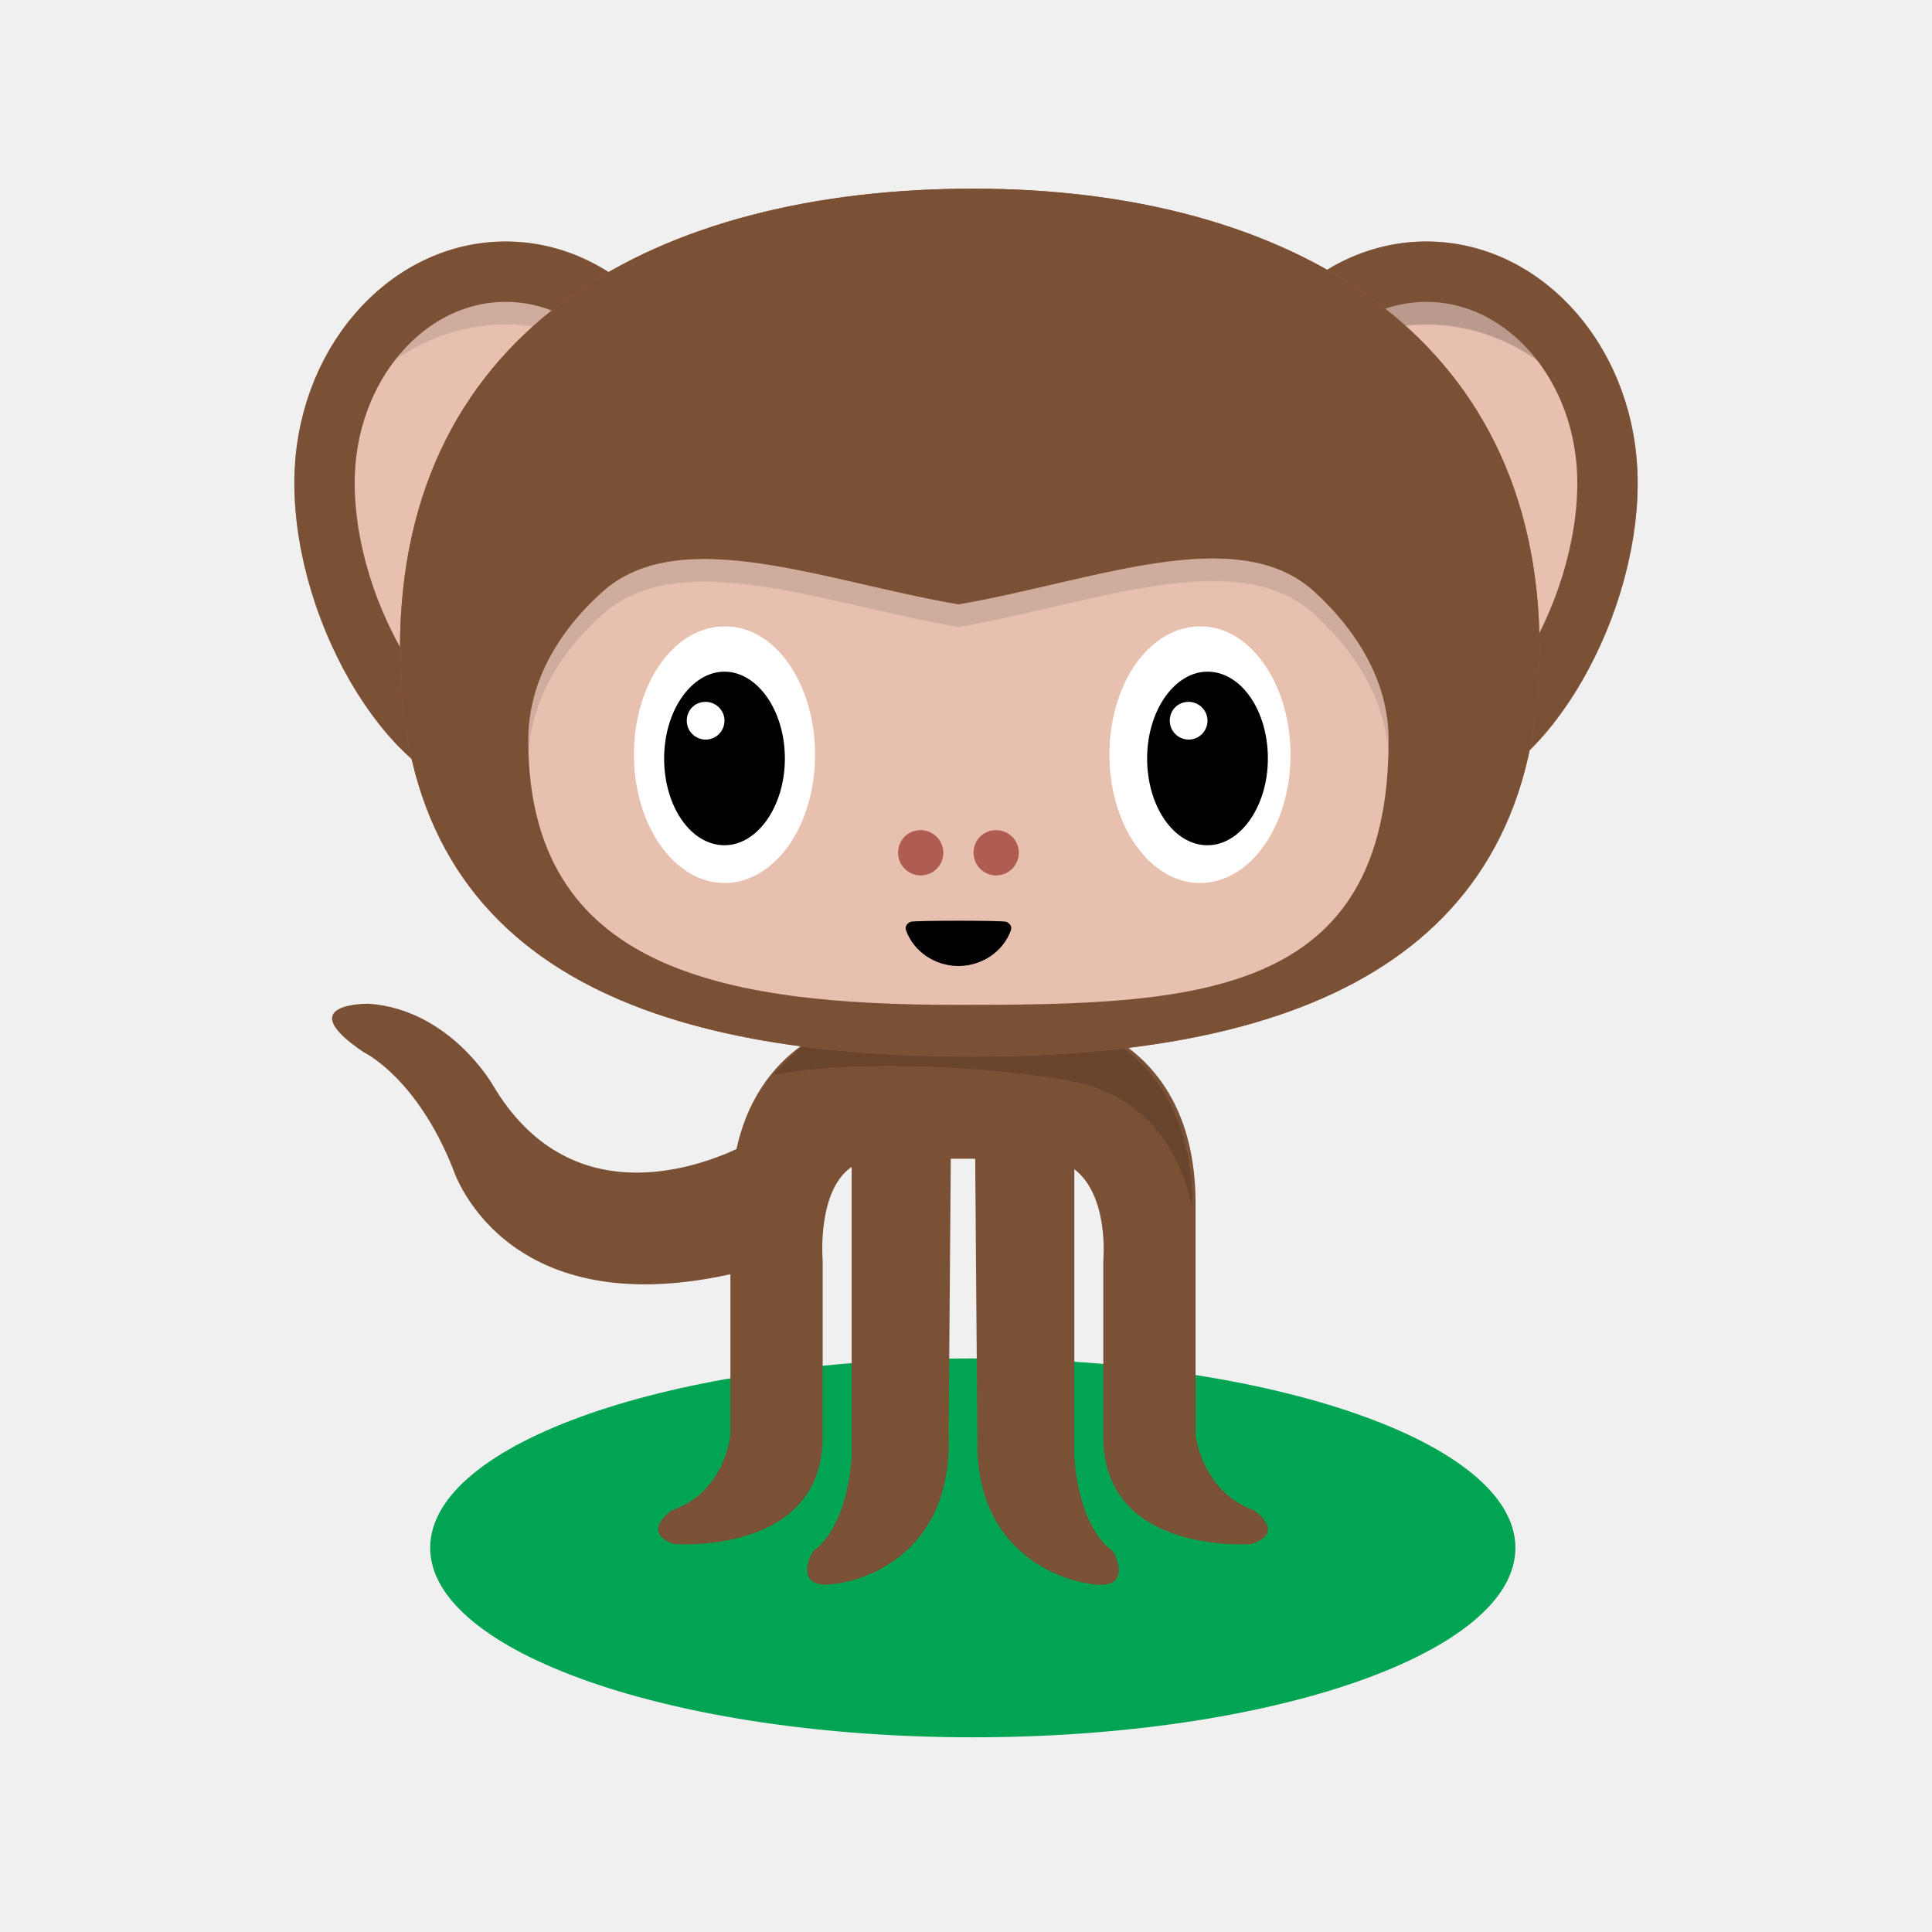
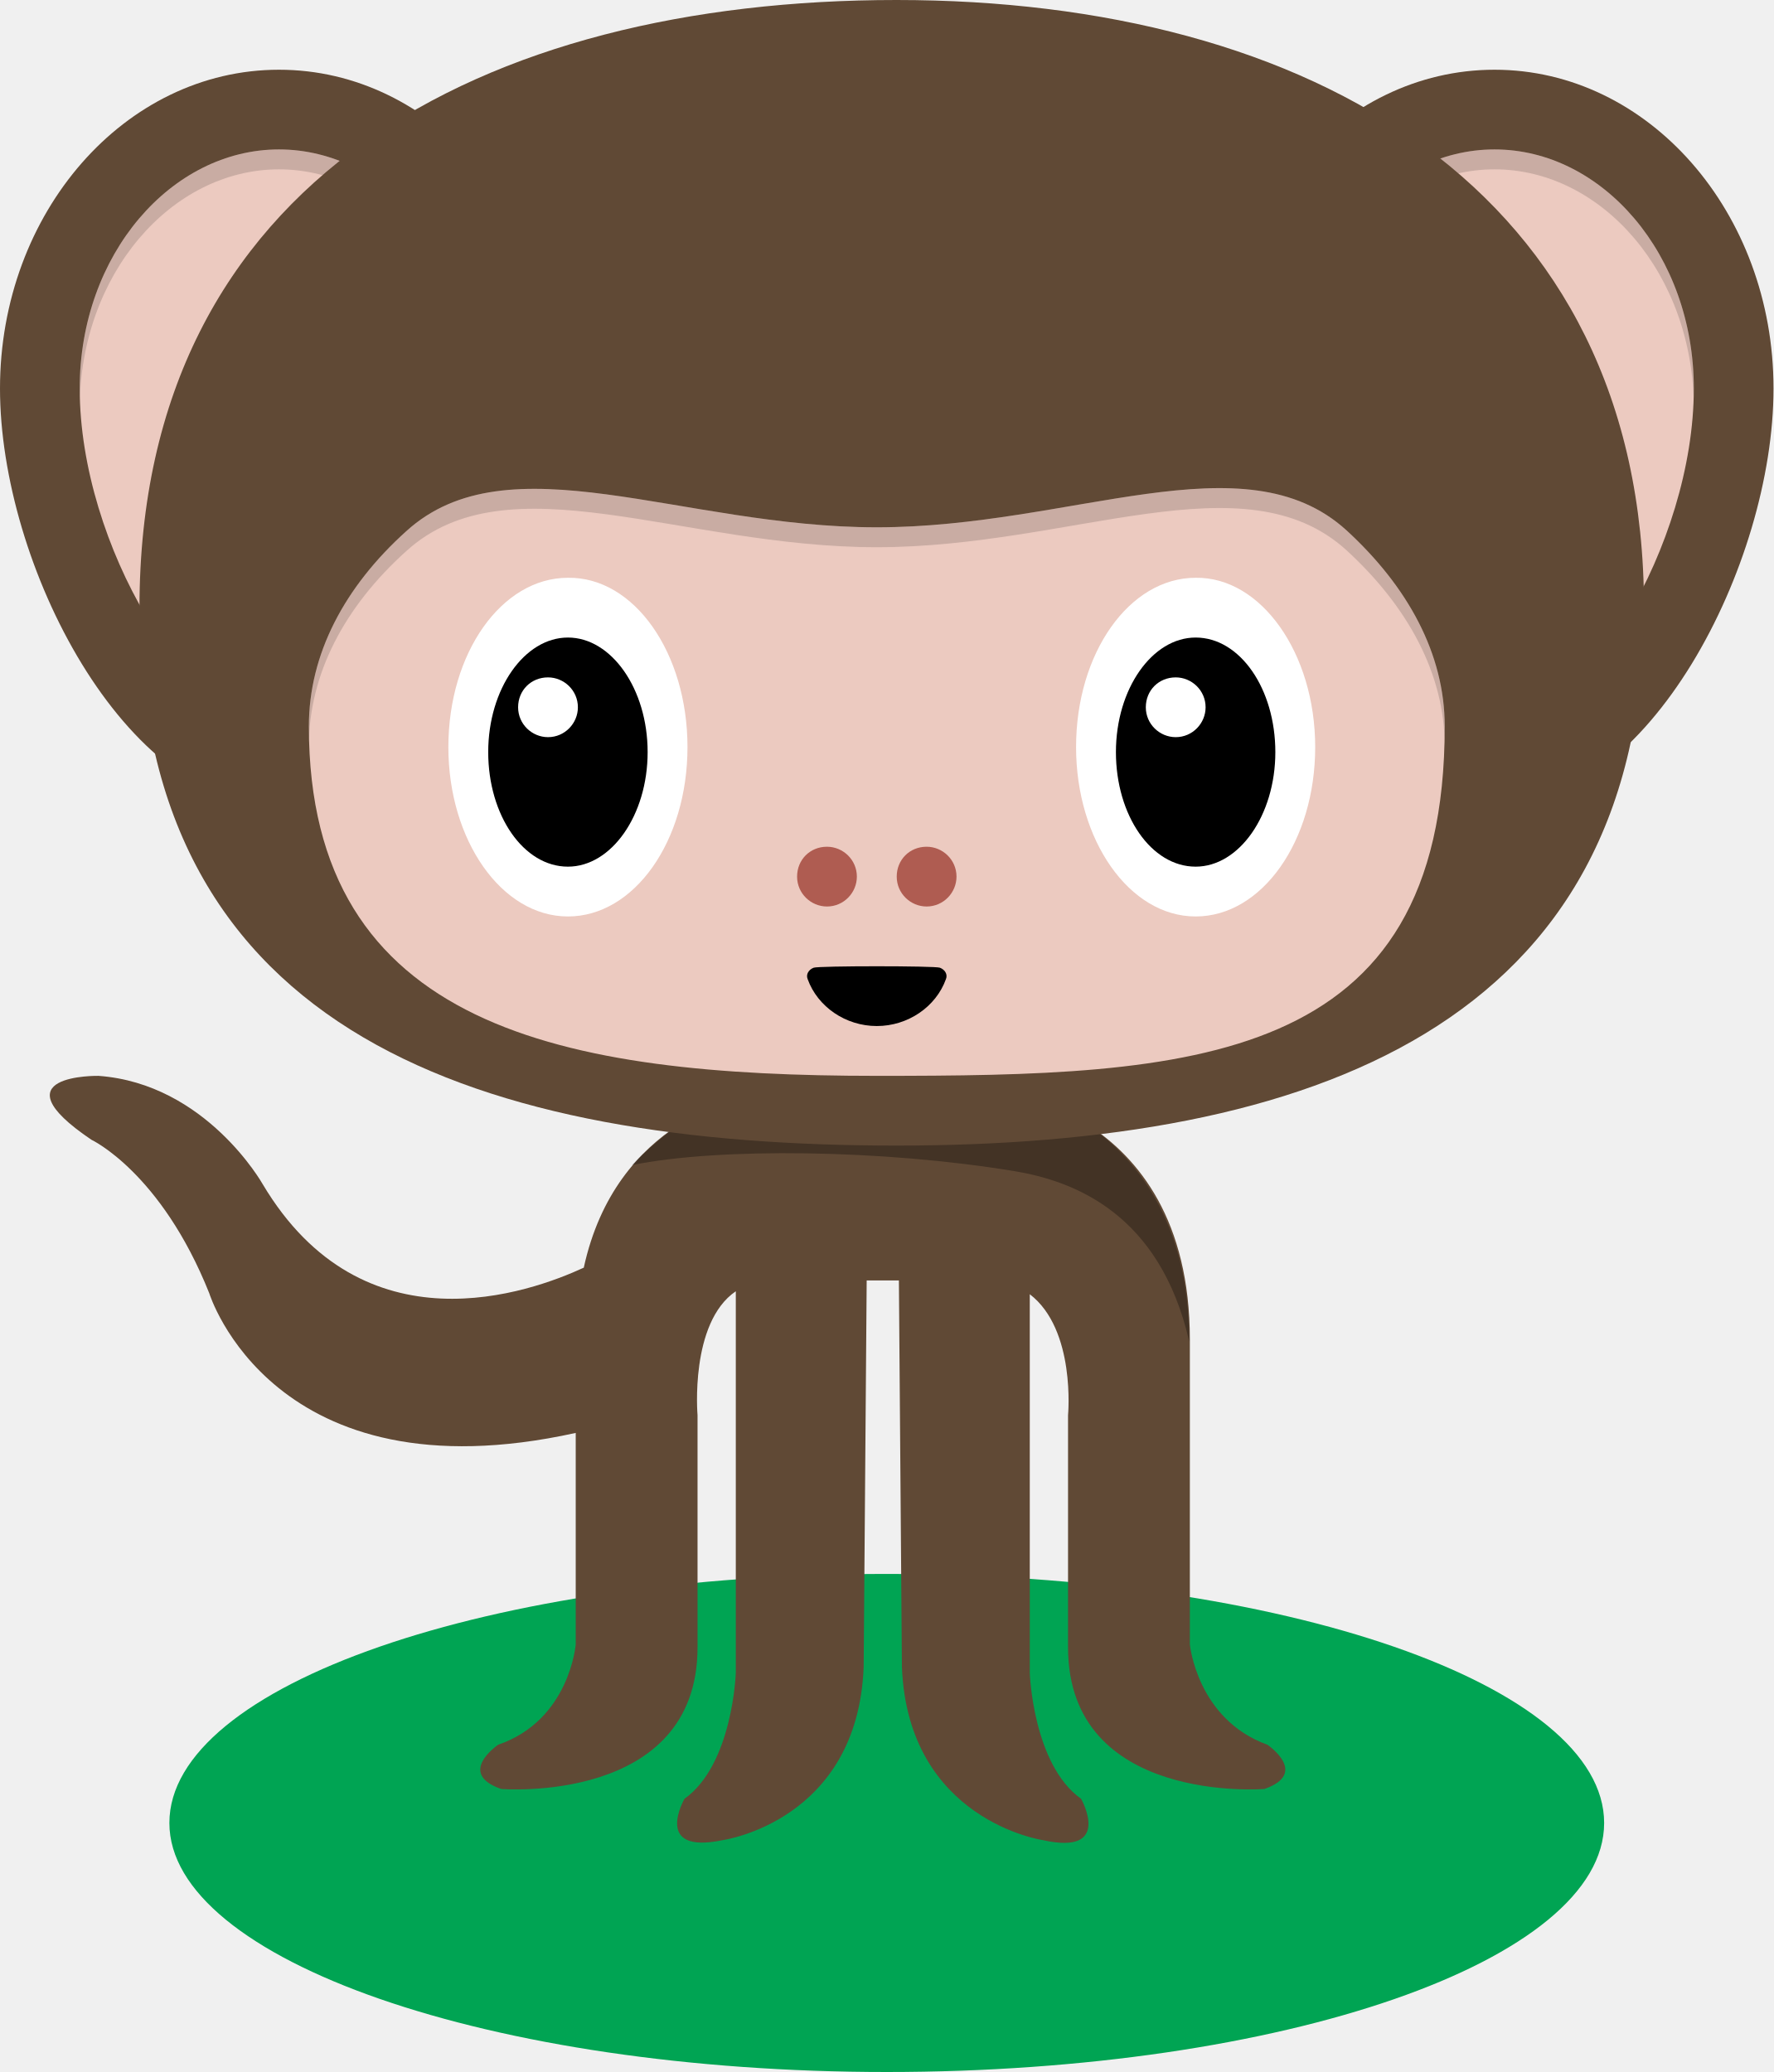
- <svg xmlns="http://www.w3.org/2000/svg" xmlns:xlink="http://www.w3.org/1999/xlink" width="256" height="256" viewBox="0 0 256 256">
+ <svg xmlns="http://www.w3.org/2000/svg" xmlns:xlink="http://www.w3.org/1999/xlink" width="178" height="208" viewBox="0 0 178 208">
  <defs>
-     <path id="octomonkey-a" d="M106.9,138.177 C105.965,138.797 103.923,140.827 102.436,142.435 C111.176,140.662 127.578,140.867 140.771,143.037 C146.813,144.031 155.052,147.156 158,160 C158,147.887 152.87,141.481 147.84,138.177 C177.012,135.274 79.539,135.274 106.9,138.177 Z" />
-     <path id="octomonkey-b" d="M67,106 C82.464,106 95,81.673 95,64 C95,46.327 82.464,32 67,32 C51.536,32 39,46.327 39,64 C39,81.673 51.536,106 67,106 Z" />
-     <filter id="octomonkey-c" width="119.6%" height="114.9%" x="-9.8%" y="-7.4%" filterUnits="objectBoundingBox">
-       <feOffset dy="11" in="SourceAlpha" result="shadowOffsetInner1" />
+     <path id="octomonkey-a" d="M28,73 C36.835,73 48,54.731 48,39 C48,25.525 38.79,15 28,15 C17.21,15 8,25.525 8,39 C8,54.731 19.165,73 28,73 Z" />
+     <filter id="octomonkey-b" width="105%" height="103.4%" x="-2.5%" y="-1.7%" filterUnits="objectBoundingBox">
+       <feOffset dy="2" in="SourceAlpha" result="shadowOffsetInner1" />
      <feComposite in="shadowOffsetInner1" in2="SourceAlpha" k2="-1" k3="1" operator="arithmetic" result="shadowInnerInner1" />
-       <feColorMatrix in="shadowInnerInner1" values="0 0 0 0 0   0 0 0 0 0   0 0 0 0 0  0 0 0 0.1 0" />
+       <feColorMatrix in="shadowInnerInner1" values="0 0 0 0 0   0 0 0 0 0   0 0 0 0 0  0 0 0 0.15 0" />
    </filter>
-     <path id="octomonkey-d" d="M189,106 C204.464,106 217,81.673 217,64 C217,46.327 204.464,32 189,32 C173.536,32 161,46.327 161,64 C161,81.673 173.536,106 189,106 Z" />
-     <filter id="octomonkey-e" width="119.6%" height="114.9%" x="-9.8%" y="-7.4%" filterUnits="objectBoundingBox">
-       <feOffset dy="11" in="SourceAlpha" result="shadowOffsetInner1" />
+     <path id="octomonkey-c" d="M150,73 C158.835,73 170,54.731 170,39 C170,25.525 160.79,15 150,15 C139.21,15 130,25.525 130,39 C130,54.731 141.165,73 150,73 Z" />
+     <filter id="octomonkey-d" width="105%" height="103.4%" x="-2.5%" y="-1.7%" filterUnits="objectBoundingBox">
+       <feOffset dy="2" in="SourceAlpha" result="shadowOffsetInner1" />
      <feComposite in="shadowOffsetInner1" in2="SourceAlpha" k2="-1" k3="1" operator="arithmetic" result="shadowInnerInner1" />
-       <feColorMatrix in="shadowInnerInner1" values="0 0 0 0 0   0 0 0 0 0   0 0 0 0 0  0 0 0 0.2 0" />
+       <feColorMatrix in="shadowInnerInner1" values="0 0 0 0 0   0 0 0 0 0   0 0 0 0 0  0 0 0 0.15 0" />
    </filter>
-     <path id="octomonkey-f" d="M128.983,140 C170.395,140 204,128.033 204,86 C204,43.967 170.395,25 128.983,25 C87.571,25 53,42.967 53,86 C53,129.033 87.571,140 128.983,140 Z" />
-     <path id="octomonkey-g" d="M184,98.064 C184,132.257 158.49,133.151 127,133.151 C95.51,133.151 70,128.38 70,98.064 C70,90.807 73.587,84.048 79.766,78.482 C90.03,69.139 109.369,77.084 127,80.084 C144.631,77.084 163.871,69.039 174.135,78.383 C180.313,84.048 184,90.807 184,98.064 Z" />
-     <filter id="octomonkey-h" width="102.6%" height="105.1%" x="-1.3%" y="-2.5%" filterUnits="objectBoundingBox">
-       <feOffset dy="3" in="SourceAlpha" result="shadowOffsetInner1" />
+     <path id="octomonkey-e" d="M145,72.912 C145,107.105 119.49,108 88,108 C56.51,108 31,103.229 31,72.912 C31,65.656 34.587,58.897 40.766,53.331 C51.03,43.987 68.369,52.933 88,52.933 C107.631,52.933 124.871,43.888 135.135,53.231 C141.313,58.897 145,65.656 145,72.912 Z" />
+     <filter id="octomonkey-f" width="101.8%" height="103.4%" x="-.9%" y="-1.7%" filterUnits="objectBoundingBox">
+       <feOffset dy="2" in="SourceAlpha" result="shadowOffsetInner1" />
      <feComposite in="shadowOffsetInner1" in2="SourceAlpha" k2="-1" k3="1" operator="arithmetic" result="shadowInnerInner1" />
-       <feColorMatrix in="shadowInnerInner1" values="0 0 0 0 0   0 0 0 0 0   0 0 0 0 0  0 0 0 0.1 0" />
+       <feColorMatrix in="shadowInnerInner1" values="0 0 0 0 0   0 0 0 0 0   0 0 0 0 0  0 0 0 0.15 0" />
    </filter>
  </defs>
  <g fill="none" fill-rule="evenodd">
-     <path fill="#00A453" fill-rule="nonzero" d="M200.8,205.1 C200.8,219 168.6,230.2 128.9,230.2 C89.2,230.2 57,218.9 57,205.1 C57,191.2 89.2,180 128.9,180 C168.6,180 200.8,191.2 200.8,205.1 Z" />
-     <path fill="#7B5136" fill-rule="nonzero" d="M107.089,137.938 C103.148,140.505 99.208,144.85 97.591,152.256 C92.236,154.724 75.462,160.846 65.358,143.862 C65.358,143.862 59.699,133.791 48.887,133.001 C48.887,133.001 38.379,132.803 48.18,139.419 C48.18,139.419 55.152,142.677 60.002,154.823 C60.002,154.823 66.368,175.559 96.783,168.845 L96.783,190.074 C96.783,190.074 96.176,197.678 89.002,200.146 C89.002,200.146 84.758,203.01 89.305,204.59 C89.305,204.59 109.009,206.17 109.009,190.371 L109.009,167.067 C109.009,167.067 108.201,157.785 112.849,154.625 L112.849,192.938 C112.849,192.938 112.546,202.121 107.696,205.577 C107.696,205.577 104.462,211.206 111.535,209.724 C111.535,209.724 125.075,207.848 125.682,192.345 L125.985,153.539 L129.218,153.539 L129.521,192.345 C130.127,207.749 143.668,209.724 143.668,209.724 C150.741,211.304 147.507,205.577 147.507,205.577 C142.657,202.121 142.354,192.938 142.354,192.938 L142.354,154.922 C147.002,158.476 146.194,167.067 146.194,167.067 L146.194,190.371 C146.194,206.17 165.897,204.59 165.897,204.59 C170.444,203.01 166.201,200.146 166.201,200.146 C159.127,197.579 158.42,190.074 158.42,190.074 L158.42,159.464 C158.42,147.516 153.267,141.196 148.215,137.938 C177.518,135.074 79.605,135.074 107.089,137.938 Z" />
+     <path fill="#00A453" fill-rule="nonzero" d="M161,183 C161,196.845 128.755,208 89,208 C49.245,208 17,196.745 17,183 C17,169.155 49.245,158 89,158 C128.755,158 161,169.155 161,183 Z" />
+     <path fill="#604935" fill-rule="nonzero" d="M68.089,112.94 C64.148,115.507 60.208,119.85 58.591,127.256 C53.236,129.724 36.462,135.846 26.358,118.862 C26.358,118.862 20.699,108.791 9.887,108.001 C9.887,108.001 -0.621,107.803 9.18,114.419 C9.18,114.419 16.152,117.677 21.002,129.823 C21.002,129.823 27.368,150.559 57.783,143.845 L57.783,165.074 C57.783,165.074 57.176,172.678 50.002,175.146 C50.002,175.146 45.758,178.01 50.305,179.59 C50.305,179.59 70.009,181.17 70.009,165.371 L70.009,142.067 C70.009,142.067 69.201,132.785 73.849,129.625 L73.849,167.938 C73.849,167.938 73.546,177.121 68.696,180.577 C68.696,180.577 65.462,186.206 72.535,184.724 C72.535,184.724 86.075,182.848 86.682,167.345 L86.985,128.539 L90.218,128.539 L90.521,167.345 C91.127,182.749 104.668,184.724 104.668,184.724 C111.741,186.304 108.507,180.577 108.507,180.577 C103.657,177.121 103.354,167.938 103.354,167.938 L103.354,129.922 C108.002,133.476 107.194,142.067 107.194,142.067 L107.194,165.371 C107.194,181.17 126.897,179.59 126.897,179.59 C131.444,178.01 127.201,175.146 127.201,175.146 C120.127,172.579 119.42,165.074 119.42,165.074 L119.42,134.464 C119.42,122.516 114.267,116.196 109.215,112.938 L68.089,112.94 Z" />
+     <path fill="#000" fill-opacity=".3" fill-rule="nonzero" d="M68.415,112.7 C67.481,113.32 64.923,115.35 63.436,116.957 C72.176,115.185 88.578,115.39 101.771,117.56 C107.813,118.554 116.41,121.827 119.358,134.671 C119.358,122.559 113.87,116.003 108.84,112.7 L68.415,112.7 Z" />
+     <path fill="#604935" d="M28,81 C12.536,81 0,56.673 0,39 C0,21.327 12.536,7 28,7 C43.464,7 56,21.327 56,39 C56,56.673 43.464,81 28,81 Z" />
    <g fill-rule="nonzero">
-       <use fill="#7B5136" fill-rule="evenodd" xlink:href="#octomonkey-a" />
-       <use fill="#000" fill-opacity=".15" fill-rule="evenodd" xlink:href="#octomonkey-a" />
+       <use fill="#ECCAC0" fill-rule="evenodd" xlink:href="#octomonkey-a" />
+       <use fill="#000" filter="url(#octomonkey-b)" xlink:href="#octomonkey-a" />
    </g>
-     <use fill="#E7C0B0" xlink:href="#octomonkey-b" />
-     <use fill="#000" filter="url(#octomonkey-c)" xlink:href="#octomonkey-b" />
-     <path stroke="#7B5136" stroke-width="8" d="M67,102 C78.566,102 91,81.656 91,64 C91,48.426 80.127,36 67,36 C53.873,36 43,48.426 43,64 C43,81.656 55.434,102 67,102 Z" />
-     <g transform="matrix(-1 0 0 1 378 0)">
-       <use fill="#E7C0B0" xlink:href="#octomonkey-d" />
-       <use fill="#000" filter="url(#octomonkey-e)" xlink:href="#octomonkey-d" />
-       <path stroke="#7B5136" stroke-width="8" d="M189,102 C200.566,102 213,81.656 213,64 C213,48.426 202.127,36 189,36 C175.873,36 165,48.426 165,64 C165,81.656 177.434,102 189,102 Z" />
+     <path fill="#604935" d="M150,81 C134.536,81 122,56.673 122,39 C122,21.327 134.536,7 150,7 C165.464,7 178,21.327 178,39 C178,56.673 165.464,81 150,81 Z" />
+     <g fill-rule="nonzero">
+       <use fill="#ECCAC0" fill-rule="evenodd" xlink:href="#octomonkey-c" />
+       <use fill="#000" filter="url(#octomonkey-d)" xlink:href="#octomonkey-c" />
    </g>
-     <use fill="#A25C38" xlink:href="#octomonkey-f" />
-     <use fill="#7B5136" xlink:href="#octomonkey-f" />
+     <path fill="#604935" d="M89.983,115 C131.395,115 165,103.033 165,61 C165,18.967 131.395,0 89.983,0 C48.571,0 14,17.967 14,61 C14,104.033 48.571,115 89.983,115 Z" />
    <g fill-rule="nonzero">
-       <use fill="#E7C0B0" fill-rule="evenodd" xlink:href="#octomonkey-g" />
-       <use fill="#000" filter="url(#octomonkey-h)" xlink:href="#octomonkey-g" />
+       <use fill="#ECCAC0" fill-rule="evenodd" xlink:href="#octomonkey-e" />
+       <use fill="#000" filter="url(#octomonkey-f)" xlink:href="#octomonkey-e" />
    </g>
-     <path fill="#FFF" fill-rule="nonzero" d="M108,100 C108,109.445 102.655,117 96,117 C89.345,117 84,109.345 84,100 C84,90.556 89.345,83.001 96,83.001 C102.655,82.902 108,90.556 108,100 Z" />
-     <path fill="#000" fill-rule="nonzero" d="M104,100.5 C104,106.855 100.354,112 96,112 C91.544,112 88,106.855 88,100.5 C88,94.145 91.646,89 96,89 C100.354,89 104,94.145 104,100.5 Z" />
-     <path fill="#FFF" fill-rule="nonzero" d="M171,100 C171,109.445 165.655,117 159,117 C152.345,117 147,109.345 147,100 C147,90.556 152.345,83.001 159,83.001 C165.555,82.902 171,90.556 171,100 Z" />
-     <path fill="#000" d="M120.666,122.144 C121.169,121.952 132.831,121.952 133.334,122.144 C133.836,122.336 134.138,122.816 133.937,123.296 C132.932,126.08 130.117,128 127,128 C123.883,128 121.068,126.08 120.063,123.296 C119.862,122.816 120.164,122.336 120.666,122.144 Z" />
-     <path fill="#AF5C51" d="M125 113C125 114.6 123.7 116 122 116 120.4 116 119 114.7 119 113 119 111.3 120.3 110 122 110 123.6 110 125 111.3 125 113zM135 113C135 114.6 133.7 116 132 116 130.4 116 129 114.7 129 113 129 111.3 130.3 110 132 110 133.6 110 135 111.3 135 113z" />
-     <path fill="#000" fill-rule="nonzero" d="M168,100.5 C168,106.855 164.354,112 160,112 C155.544,112 152,106.855 152,100.5 C152,94.145 155.646,89 160,89 C164.456,89 168,94.145 168,100.5 Z" />
-     <path fill="#FFF" d="M96 95.5C96 96.833 94.917 98 93.5 98 92.167 98 91 96.917 91 95.5 91 94.083 92.083 93 93.5 93 94.833 93 96 94.083 96 95.5zM160 95.5C160 96.833 158.917 98 157.5 98 156.167 98 155 96.917 155 95.5 155 94.083 156.083 93 157.5 93 158.833 93 160 94.083 160 95.5z" />
+     <path fill="#FFF" fill-rule="nonzero" d="M69,75 C69,84.445 63.655,92 57,92 C50.345,92 45,84.345 45,75 C45,65.556 50.345,58.001 57,58.001 C63.655,57.902 69,65.556 69,75 Z" />
+     <path fill="#000" fill-rule="nonzero" d="M65,75.5 C65,81.855 61.354,87 57,87 C52.544,87 49,81.855 49,75.5 C49,69.145 52.646,64 57,64 C61.354,64 65,69.145 65,75.5 Z" />
+     <path fill="#FFF" fill-rule="nonzero" d="M132,75 C132,84.445 126.655,92 120,92 C113.345,92 108,84.345 108,75 C108,65.556 113.345,58.001 120,58.001 C126.555,57.902 132,65.556 132,75 Z" />
+     <path fill="#000" d="M81.666,97.144 C82.169,96.952 93.831,96.952 94.334,97.144 C94.836,97.336 95.138,97.816 94.937,98.296 C93.932,101.08 91.117,103 88,103 C84.883,103 82.068,101.08 81.063,98.296 C80.862,97.816 81.164,97.336 81.666,97.144 Z" />
+     <path fill="#AF5C51" d="M86 88C86 89.6 84.7 91 83 91 81.4 91 80 89.7 80 88 80 86.3 81.3 85 83 85 84.6 85 86 86.3 86 88zM96 88C96 89.6 94.7 91 93 91 91.4 91 90 89.7 90 88 90 86.3 91.3 85 93 85 94.6 85 96 86.3 96 88z" />
+     <path fill="#000" fill-rule="nonzero" d="M128,75.5 C128,81.855 124.354,87 120,87 C115.544,87 112,81.855 112,75.5 C112,69.145 115.646,64 120,64 C124.456,64 128,69.145 128,75.5 Z" />
+     <path fill="#FFF" d="M58 71C58 72.6 56.7 74 55 74 53.4 74 52 72.7 52 71 52 69.3 53.3 68 55 68 56.6 68 58 69.3 58 71zM121 71C121 72.6 119.7 74 118 74 116.4 74 115 72.7 115 71 115 69.3 116.3 68 118 68 119.6 68 121 69.3 121 71z" />
  </g>
</svg>
